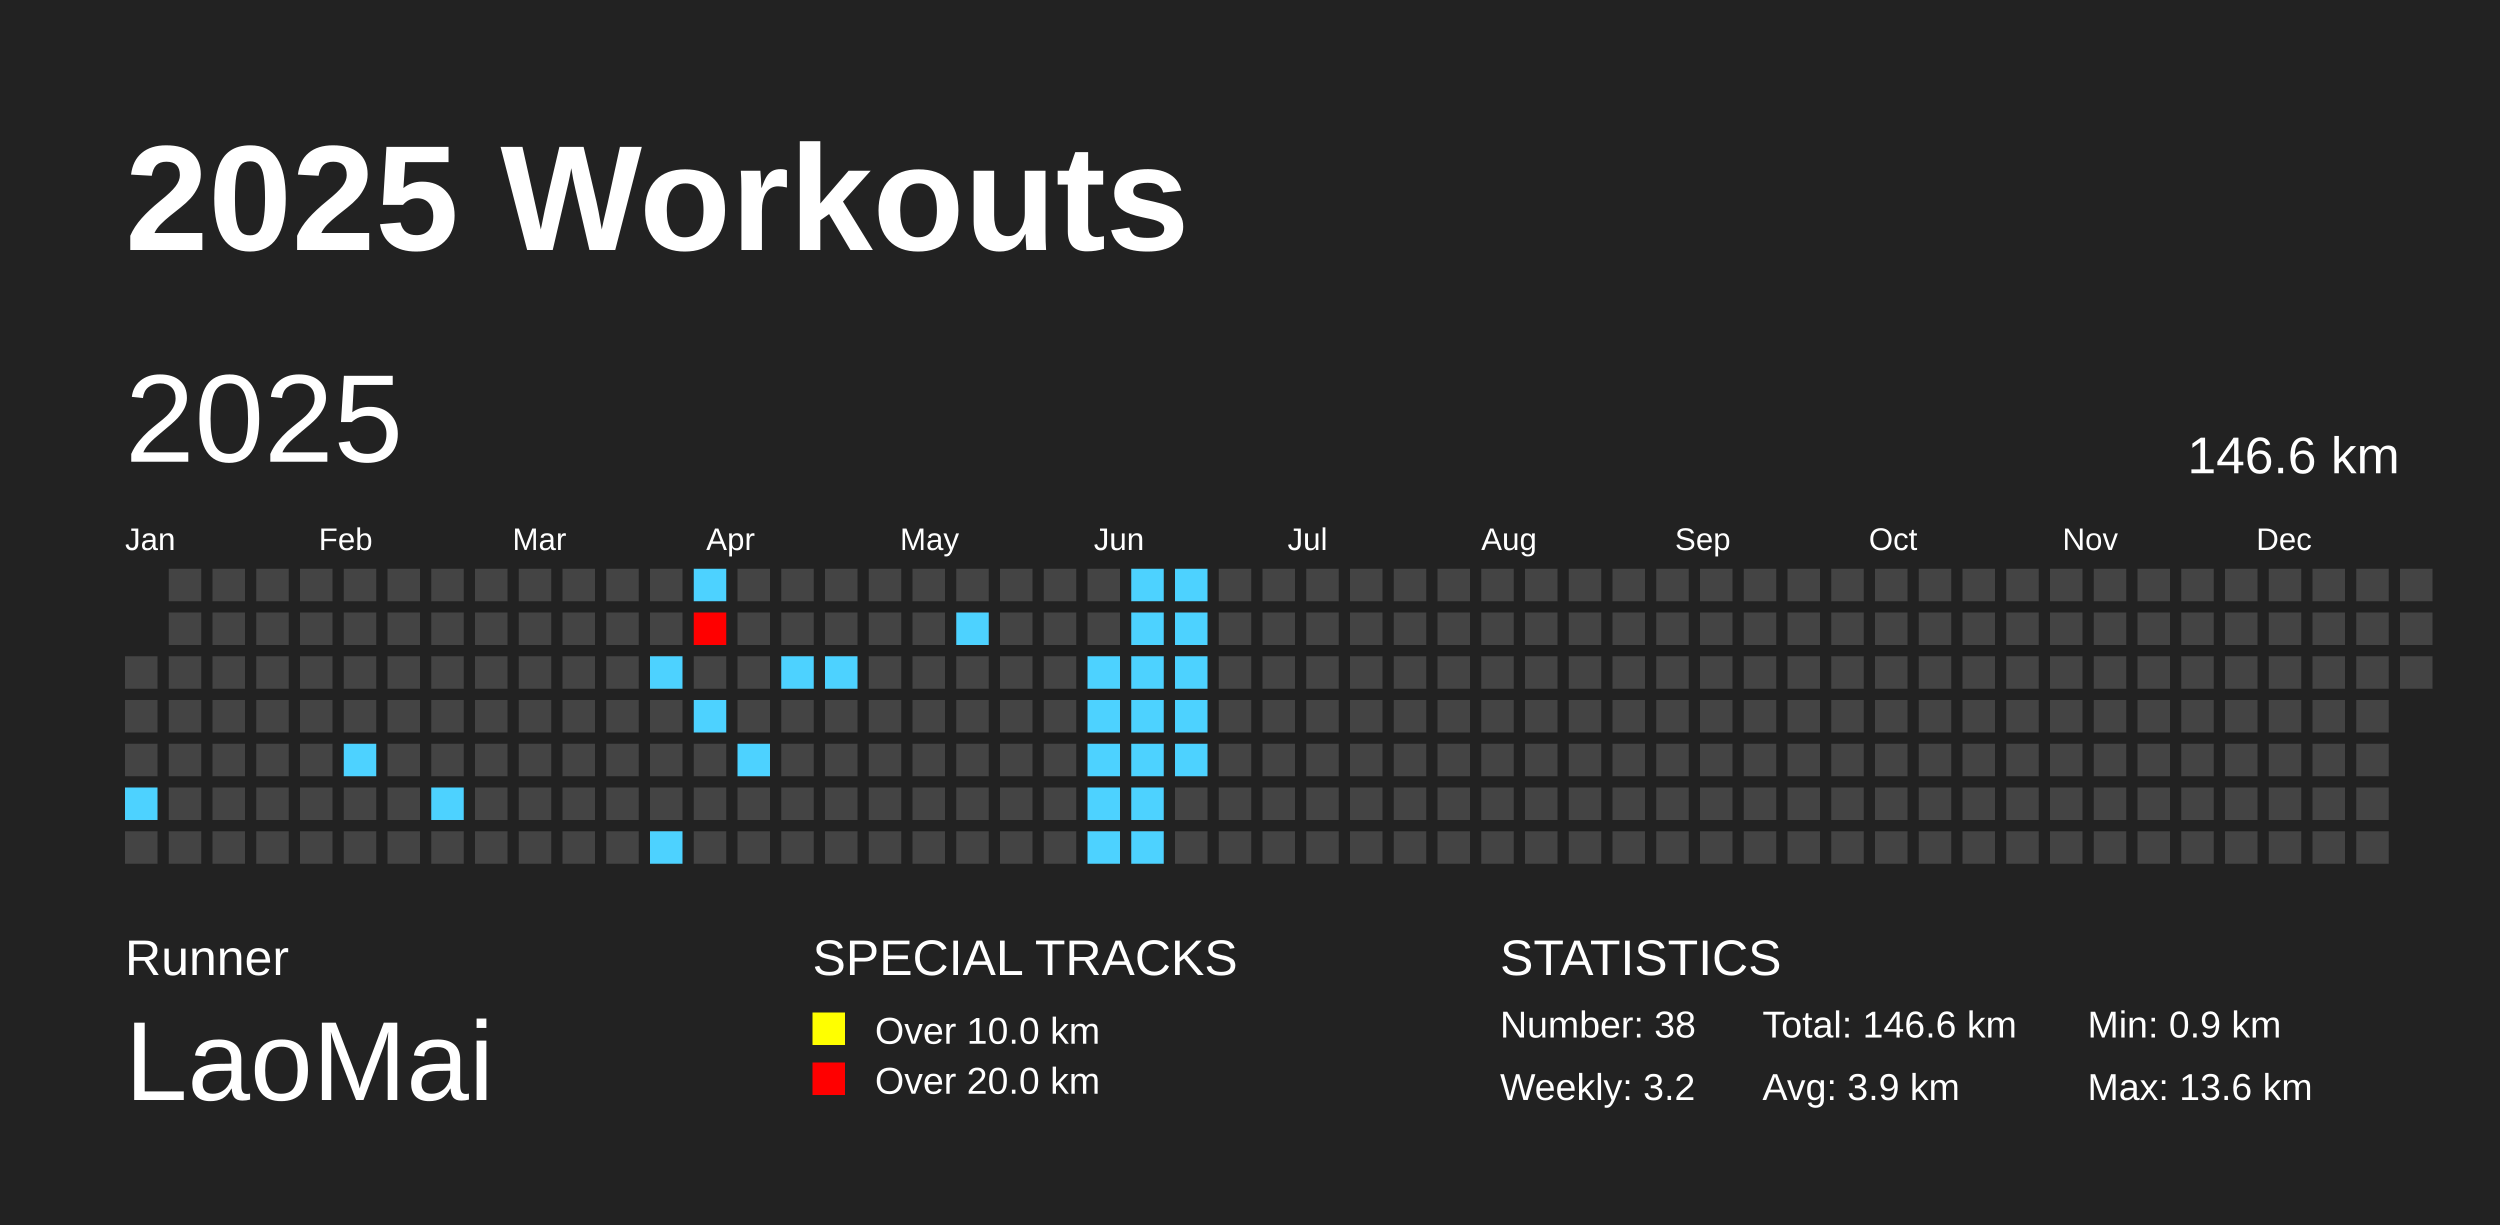
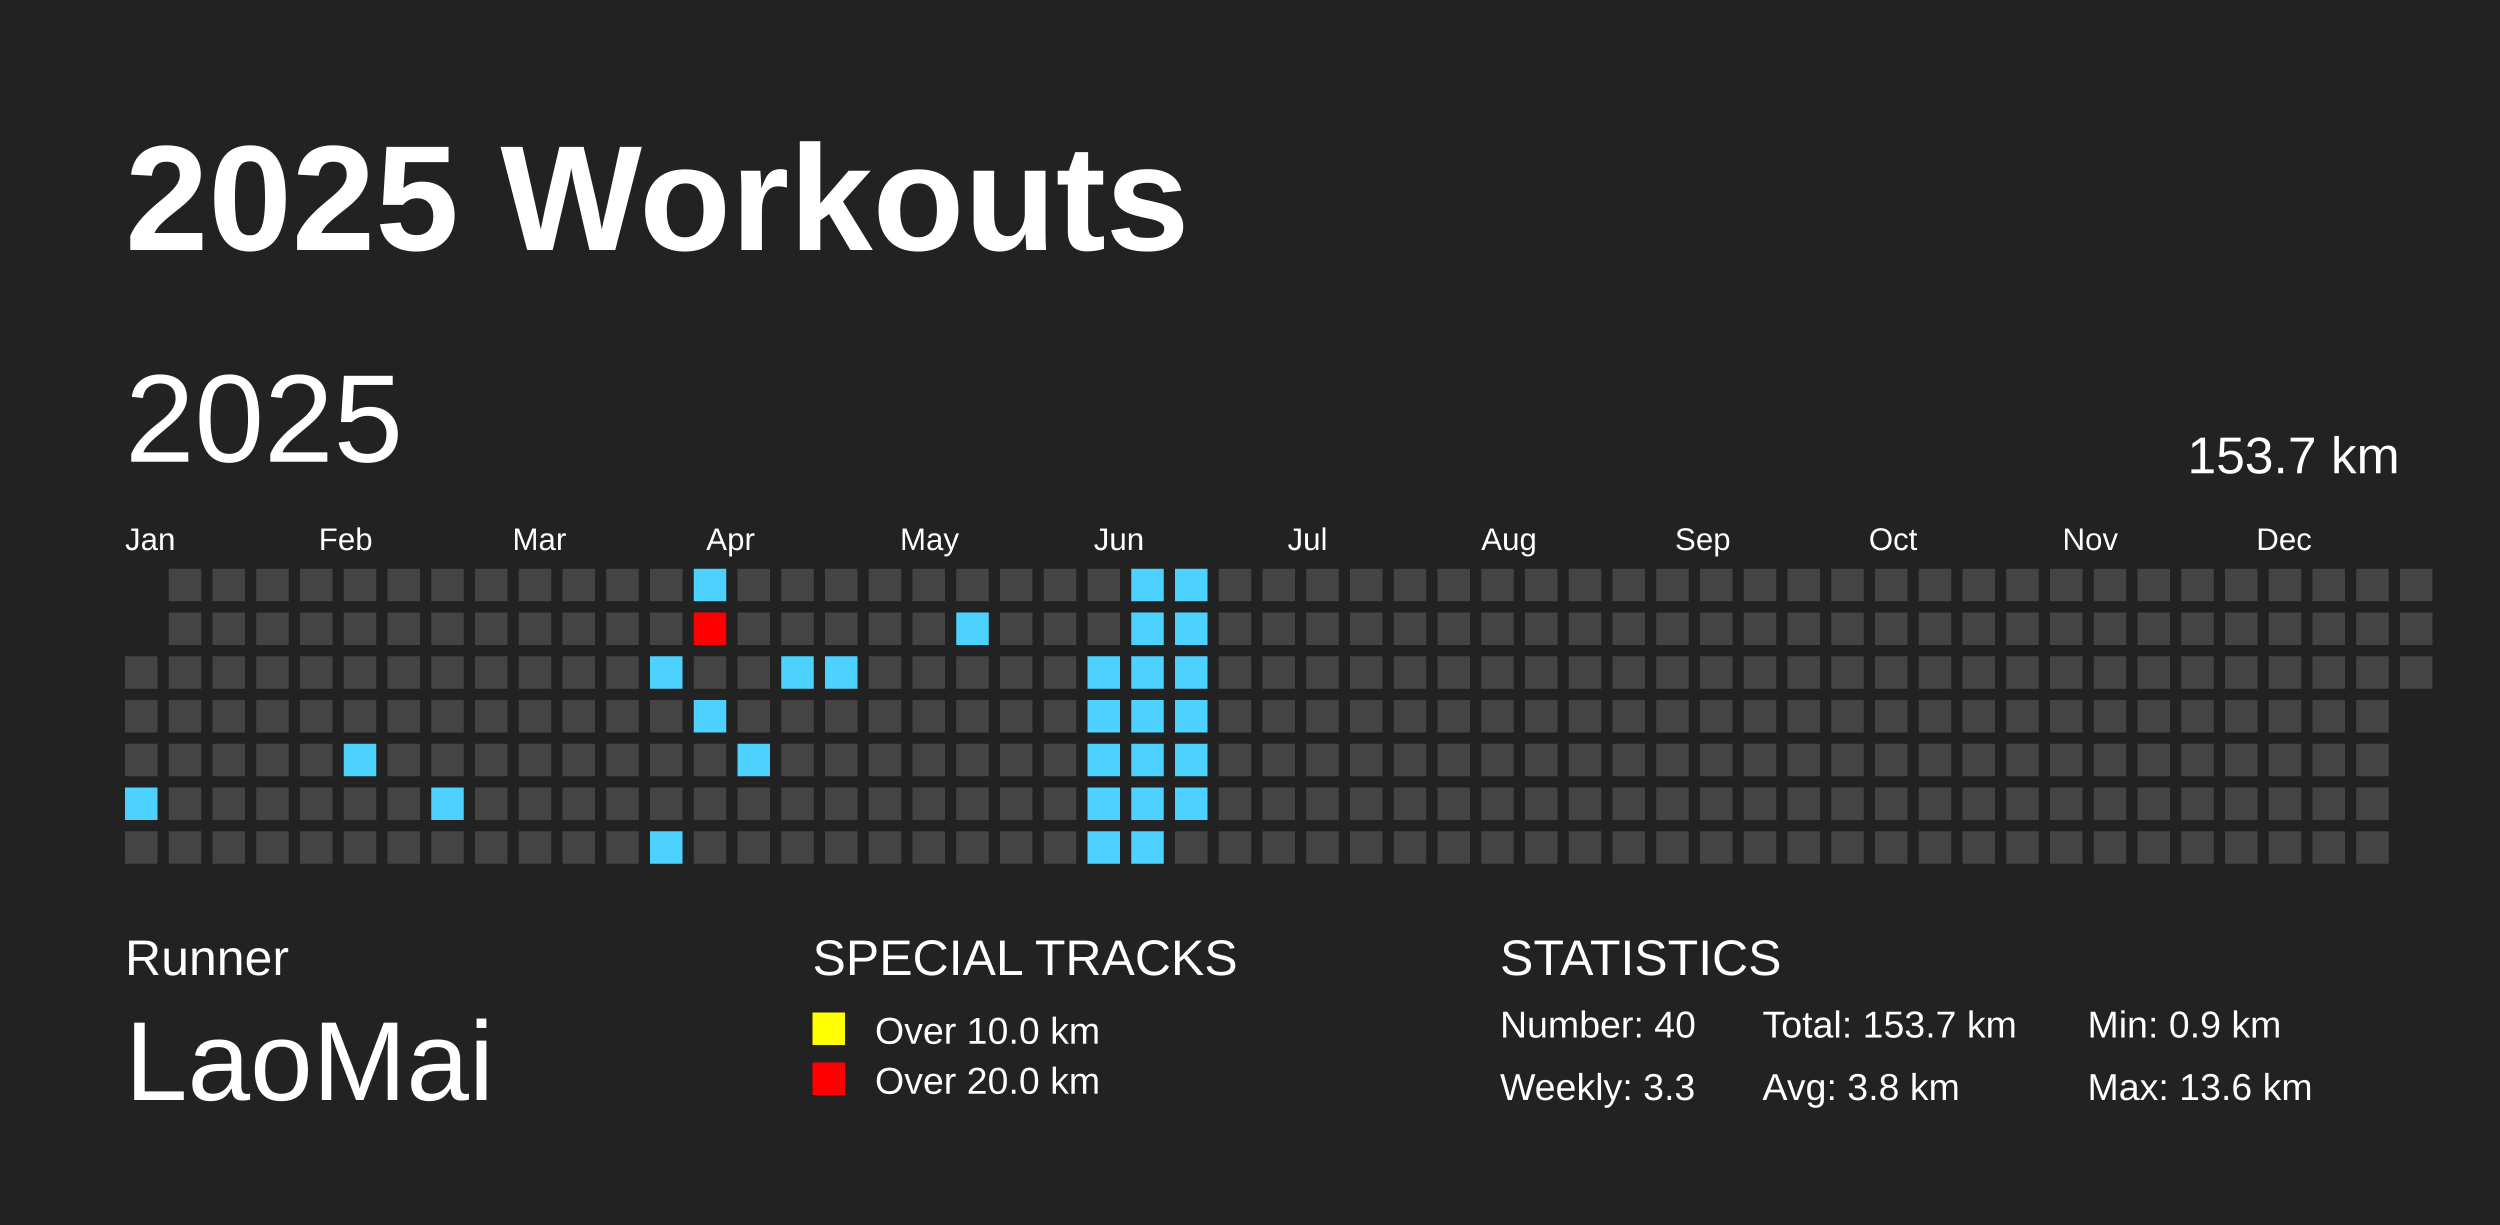
<svg xmlns="http://www.w3.org/2000/svg" baseProfile="full" height="98mm" version="1.1" viewBox="0,0,200,98" width="200mm">
  <defs />
  <rect fill="#222222" height="98" width="200" x="0" y="0" />
  <text fill="#FFFFFF" style="font-size:12px; font-family:Arial; font-weight:bold;" x="10" y="20">2025 Workouts</text>
  <text fill="#FFFFFF" style="font-size:4px; font-family:Arial" x="10" y="78">Runner</text>
  <text fill="#FFFFFF" style="font-size:9px; font-family:Arial" x="10" y="88">LaoMai</text>
  <text fill="#FFFFFF" style="font-size:4px; font-family:Arial" x="65" y="78">SPECIAL TRACKS</text>
  <rect fill="yellow" height="2.6" width="2.6" x="65" y="81" />
  <text fill="#FFFFFF" style="font-size:3px; font-family:Arial" x="70" y="83.5">Over 10.0 km</text>
  <rect fill="red" height="2.6" width="2.6" x="65" y="85" />
  <text fill="#FFFFFF" style="font-size:3px; font-family:Arial" x="70" y="87.5">Over 20.0 km</text>
  <text fill="#FFFFFF" style="font-size:4px; font-family:Arial" x="120" y="78">STATISTICS</text>
-   <text fill="#FFFFFF" style="font-size:3px; font-family:Arial" x="120" y="83">Number: 38</text>
-   <text fill="#FFFFFF" style="font-size:3px; font-family:Arial" x="120" y="88">Weekly: 3.2</text>
-   <text fill="#FFFFFF" style="font-size:3px; font-family:Arial" x="141" y="83">Total: 146.6 km</text>
-   <text fill="#FFFFFF" style="font-size:3px; font-family:Arial" x="141" y="88">Avg: 3.9 km</text>
+   <text fill="#FFFFFF" style="font-size:3px; font-family:Arial" x="120" y="83">Number: 40</text>
+   <text fill="#FFFFFF" style="font-size:3px; font-family:Arial" x="120" y="88">Weekly: 3.3</text>
+   <text fill="#FFFFFF" style="font-size:3px; font-family:Arial" x="141" y="83">Total: 153.7 km</text>
+   <text fill="#FFFFFF" style="font-size:3px; font-family:Arial" x="141" y="88">Avg: 3.8 km</text>
  <text fill="#FFFFFF" style="font-size:3px; font-family:Arial" x="167" y="83">Min: 0.9 km</text>
  <text fill="#FFFFFF" style="font-size:3px; font-family:Arial" x="167" y="88">Max: 13.6 km</text>
  <text dominant-baseline="hanging" fill="#FFFFFF" style="font-size:10.0px; font-family:Arial;" x="10" y="30">2025</text>
-   <text dominant-baseline="hanging" fill="#FFFFFF" style="font-size:4.125px; font-family:Arial;" x="175" y="35">146.6 km</text>
+   <text dominant-baseline="hanging" fill="#FFFFFF" style="font-size:4.125px; font-family:Arial;" x="175" y="35">153.7 km</text>
  <text fill="#FFFFFF" style="font-size:2.5px; font-family:Arial" x="10.0" y="44">Jan</text>
  <text fill="#FFFFFF" style="font-size:2.5px; font-family:Arial" x="25.5" y="44">Feb</text>
  <text fill="#FFFFFF" style="font-size:2.5px; font-family:Arial" x="41.0" y="44">Mar</text>
  <text fill="#FFFFFF" style="font-size:2.5px; font-family:Arial" x="56.5" y="44">Apr</text>
  <text fill="#FFFFFF" style="font-size:2.5px; font-family:Arial" x="72.0" y="44">May</text>
  <text fill="#FFFFFF" style="font-size:2.5px; font-family:Arial" x="87.5" y="44">Jun</text>
  <text fill="#FFFFFF" style="font-size:2.5px; font-family:Arial" x="103.0" y="44">Jul</text>
  <text fill="#FFFFFF" style="font-size:2.5px; font-family:Arial" x="118.5" y="44">Aug</text>
  <text fill="#FFFFFF" style="font-size:2.5px; font-family:Arial" x="134.0" y="44">Sep</text>
  <text fill="#FFFFFF" style="font-size:2.5px; font-family:Arial" x="149.5" y="44">Oct</text>
  <text fill="#FFFFFF" style="font-size:2.5px; font-family:Arial" x="165.0" y="44">Nov</text>
  <text fill="#FFFFFF" style="font-size:2.5px; font-family:Arial" x="180.5" y="44">Dec</text>
  <rect fill="#444444" height="2.6" width="2.6" x="10.0" y="52.5" />
  <rect fill="#444444" height="2.6" width="2.6" x="10.0" y="56.0" />
  <rect fill="#444444" height="2.6" width="2.6" x="10.0" y="59.5" />
  <rect fill="#4DD2FF" height="2.6" width="2.6" x="10.0" y="63.0" />
  <rect fill="#444444" height="2.6" width="2.6" x="10.0" y="66.5" />
  <rect fill="#444444" height="2.6" width="2.6" x="13.5" y="45.5" />
  <rect fill="#444444" height="2.6" width="2.6" x="13.5" y="49.0" />
  <rect fill="#444444" height="2.6" width="2.6" x="13.5" y="52.5" />
  <rect fill="#444444" height="2.6" width="2.6" x="13.5" y="56.0" />
  <rect fill="#444444" height="2.6" width="2.6" x="13.5" y="59.5" />
  <rect fill="#444444" height="2.6" width="2.6" x="13.5" y="63.0" />
  <rect fill="#444444" height="2.6" width="2.6" x="13.5" y="66.5" />
  <rect fill="#444444" height="2.6" width="2.6" x="17.0" y="45.5" />
  <rect fill="#444444" height="2.6" width="2.6" x="17.0" y="49.0" />
  <rect fill="#444444" height="2.6" width="2.6" x="17.0" y="52.5" />
  <rect fill="#444444" height="2.6" width="2.6" x="17.0" y="56.0" />
  <rect fill="#444444" height="2.6" width="2.6" x="17.0" y="59.5" />
  <rect fill="#444444" height="2.6" width="2.6" x="17.0" y="63.0" />
  <rect fill="#444444" height="2.6" width="2.6" x="17.0" y="66.5" />
  <rect fill="#444444" height="2.6" width="2.6" x="20.5" y="45.5" />
  <rect fill="#444444" height="2.6" width="2.6" x="20.5" y="49.0" />
  <rect fill="#444444" height="2.6" width="2.6" x="20.5" y="52.5" />
  <rect fill="#444444" height="2.6" width="2.6" x="20.5" y="56.0" />
  <rect fill="#444444" height="2.6" width="2.6" x="20.5" y="59.5" />
  <rect fill="#444444" height="2.6" width="2.6" x="20.5" y="63.0" />
  <rect fill="#444444" height="2.6" width="2.6" x="20.5" y="66.5" />
  <rect fill="#444444" height="2.6" width="2.6" x="24.0" y="45.5" />
  <rect fill="#444444" height="2.6" width="2.6" x="24.0" y="49.0" />
  <rect fill="#444444" height="2.6" width="2.6" x="24.0" y="52.5" />
  <rect fill="#444444" height="2.6" width="2.6" x="24.0" y="56.0" />
  <rect fill="#444444" height="2.6" width="2.6" x="24.0" y="59.5" />
  <rect fill="#444444" height="2.6" width="2.6" x="24.0" y="63.0" />
  <rect fill="#444444" height="2.6" width="2.6" x="24.0" y="66.5" />
  <rect fill="#444444" height="2.6" width="2.6" x="27.5" y="45.5" />
  <rect fill="#444444" height="2.6" width="2.6" x="27.5" y="49.0" />
  <rect fill="#444444" height="2.6" width="2.6" x="27.5" y="52.5" />
  <rect fill="#444444" height="2.6" width="2.6" x="27.5" y="56.0" />
  <rect fill="#4DD2FF" height="2.6" width="2.6" x="27.5" y="59.5" />
  <rect fill="#444444" height="2.6" width="2.6" x="27.5" y="63.0" />
  <rect fill="#444444" height="2.6" width="2.6" x="27.5" y="66.5" />
  <rect fill="#444444" height="2.6" width="2.6" x="31.0" y="45.5" />
  <rect fill="#444444" height="2.6" width="2.6" x="31.0" y="49.0" />
  <rect fill="#444444" height="2.6" width="2.6" x="31.0" y="52.5" />
  <rect fill="#444444" height="2.6" width="2.6" x="31.0" y="56.0" />
  <rect fill="#444444" height="2.6" width="2.6" x="31.0" y="59.5" />
  <rect fill="#444444" height="2.6" width="2.6" x="31.0" y="63.0" />
  <rect fill="#444444" height="2.6" width="2.6" x="31.0" y="66.5" />
  <rect fill="#444444" height="2.6" width="2.6" x="34.5" y="45.5" />
  <rect fill="#444444" height="2.6" width="2.6" x="34.5" y="49.0" />
  <rect fill="#444444" height="2.6" width="2.6" x="34.5" y="52.5" />
  <rect fill="#444444" height="2.6" width="2.6" x="34.5" y="56.0" />
  <rect fill="#444444" height="2.6" width="2.6" x="34.5" y="59.5" />
  <rect fill="#4DD2FF" height="2.6" width="2.6" x="34.5" y="63.0" />
  <rect fill="#444444" height="2.6" width="2.6" x="34.5" y="66.5" />
  <rect fill="#444444" height="2.6" width="2.6" x="38.0" y="45.5" />
  <rect fill="#444444" height="2.6" width="2.6" x="38.0" y="49.0" />
  <rect fill="#444444" height="2.6" width="2.6" x="38.0" y="52.5" />
  <rect fill="#444444" height="2.6" width="2.6" x="38.0" y="56.0" />
  <rect fill="#444444" height="2.6" width="2.6" x="38.0" y="59.5" />
  <rect fill="#444444" height="2.6" width="2.6" x="38.0" y="63.0" />
  <rect fill="#444444" height="2.6" width="2.6" x="38.0" y="66.5" />
  <rect fill="#444444" height="2.6" width="2.6" x="41.5" y="45.5" />
  <rect fill="#444444" height="2.6" width="2.6" x="41.5" y="49.0" />
  <rect fill="#444444" height="2.6" width="2.6" x="41.5" y="52.5" />
  <rect fill="#444444" height="2.6" width="2.6" x="41.5" y="56.0" />
  <rect fill="#444444" height="2.6" width="2.6" x="41.5" y="59.5" />
  <rect fill="#444444" height="2.6" width="2.6" x="41.5" y="63.0" />
  <rect fill="#444444" height="2.6" width="2.6" x="41.5" y="66.5" />
  <rect fill="#444444" height="2.6" width="2.6" x="45.0" y="45.5" />
  <rect fill="#444444" height="2.6" width="2.6" x="45.0" y="49.0" />
  <rect fill="#444444" height="2.6" width="2.6" x="45.0" y="52.5" />
  <rect fill="#444444" height="2.6" width="2.6" x="45.0" y="56.0" />
  <rect fill="#444444" height="2.6" width="2.6" x="45.0" y="59.5" />
  <rect fill="#444444" height="2.6" width="2.6" x="45.0" y="63.0" />
  <rect fill="#444444" height="2.6" width="2.6" x="45.0" y="66.5" />
  <rect fill="#444444" height="2.6" width="2.6" x="48.5" y="45.5" />
  <rect fill="#444444" height="2.6" width="2.6" x="48.5" y="49.0" />
  <rect fill="#444444" height="2.6" width="2.6" x="48.5" y="52.5" />
  <rect fill="#444444" height="2.6" width="2.6" x="48.5" y="56.0" />
  <rect fill="#444444" height="2.6" width="2.6" x="48.5" y="59.5" />
  <rect fill="#444444" height="2.6" width="2.6" x="48.5" y="63.0" />
  <rect fill="#444444" height="2.6" width="2.6" x="48.5" y="66.5" />
  <rect fill="#444444" height="2.6" width="2.6" x="52.0" y="45.5" />
  <rect fill="#444444" height="2.6" width="2.6" x="52.0" y="49.0" />
  <rect fill="#4DD2FF" height="2.6" width="2.6" x="52.0" y="52.5" />
  <rect fill="#444444" height="2.6" width="2.6" x="52.0" y="56.0" />
  <rect fill="#444444" height="2.6" width="2.6" x="52.0" y="59.5" />
  <rect fill="#444444" height="2.6" width="2.6" x="52.0" y="63.0" />
  <rect fill="#4DD2FF" height="2.6" width="2.6" x="52.0" y="66.5" />
  <rect fill="#4DD2FF" height="2.6" width="2.6" x="55.5" y="45.5" />
  <rect fill="red" height="2.6" width="2.6" x="55.5" y="49.0" />
  <rect fill="#444444" height="2.6" width="2.6" x="55.5" y="52.5" />
  <rect fill="#4DD2FF" height="2.6" width="2.6" x="55.5" y="56.0" />
  <rect fill="#444444" height="2.6" width="2.6" x="55.5" y="59.5" />
  <rect fill="#444444" height="2.6" width="2.6" x="55.5" y="63.0" />
  <rect fill="#444444" height="2.6" width="2.6" x="55.5" y="66.5" />
  <rect fill="#444444" height="2.6" width="2.6" x="59.0" y="45.5" />
  <rect fill="#444444" height="2.6" width="2.6" x="59.0" y="49.0" />
  <rect fill="#444444" height="2.6" width="2.6" x="59.0" y="52.5" />
  <rect fill="#444444" height="2.6" width="2.6" x="59.0" y="56.0" />
  <rect fill="#4DD2FF" height="2.6" width="2.6" x="59.0" y="59.5" />
  <rect fill="#444444" height="2.6" width="2.6" x="59.0" y="63.0" />
  <rect fill="#444444" height="2.6" width="2.6" x="59.0" y="66.5" />
  <rect fill="#444444" height="2.6" width="2.6" x="62.5" y="45.5" />
  <rect fill="#444444" height="2.6" width="2.6" x="62.5" y="49.0" />
  <rect fill="#4DD2FF" height="2.6" width="2.6" x="62.5" y="52.5" />
  <rect fill="#444444" height="2.6" width="2.6" x="62.5" y="56.0" />
  <rect fill="#444444" height="2.6" width="2.6" x="62.5" y="59.5" />
  <rect fill="#444444" height="2.6" width="2.6" x="62.5" y="63.0" />
  <rect fill="#444444" height="2.6" width="2.6" x="62.5" y="66.5" />
  <rect fill="#444444" height="2.6" width="2.6" x="66.0" y="45.5" />
  <rect fill="#444444" height="2.6" width="2.6" x="66.0" y="49.0" />
  <rect fill="#4DD2FF" height="2.6" width="2.6" x="66.0" y="52.5" />
  <rect fill="#444444" height="2.6" width="2.6" x="66.0" y="56.0" />
  <rect fill="#444444" height="2.6" width="2.6" x="66.0" y="59.5" />
  <rect fill="#444444" height="2.6" width="2.6" x="66.0" y="63.0" />
  <rect fill="#444444" height="2.6" width="2.6" x="66.0" y="66.5" />
  <rect fill="#444444" height="2.6" width="2.6" x="69.5" y="45.5" />
  <rect fill="#444444" height="2.6" width="2.6" x="69.5" y="49.0" />
  <rect fill="#444444" height="2.6" width="2.6" x="69.5" y="52.5" />
  <rect fill="#444444" height="2.6" width="2.6" x="69.5" y="56.0" />
  <rect fill="#444444" height="2.6" width="2.6" x="69.5" y="59.5" />
  <rect fill="#444444" height="2.6" width="2.6" x="69.5" y="63.0" />
  <rect fill="#444444" height="2.6" width="2.6" x="69.5" y="66.5" />
  <rect fill="#444444" height="2.6" width="2.6" x="73.0" y="45.5" />
  <rect fill="#444444" height="2.6" width="2.6" x="73.0" y="49.0" />
  <rect fill="#444444" height="2.6" width="2.6" x="73.0" y="52.5" />
  <rect fill="#444444" height="2.6" width="2.6" x="73.0" y="56.0" />
  <rect fill="#444444" height="2.6" width="2.6" x="73.0" y="59.5" />
  <rect fill="#444444" height="2.6" width="2.6" x="73.0" y="63.0" />
  <rect fill="#444444" height="2.6" width="2.6" x="73.0" y="66.5" />
  <rect fill="#444444" height="2.6" width="2.6" x="76.5" y="45.5" />
  <rect fill="#4DD2FF" height="2.6" width="2.6" x="76.5" y="49.0" />
  <rect fill="#444444" height="2.6" width="2.6" x="76.5" y="52.5" />
  <rect fill="#444444" height="2.6" width="2.6" x="76.5" y="56.0" />
  <rect fill="#444444" height="2.6" width="2.6" x="76.5" y="59.5" />
  <rect fill="#444444" height="2.6" width="2.6" x="76.5" y="63.0" />
  <rect fill="#444444" height="2.6" width="2.6" x="76.5" y="66.5" />
  <rect fill="#444444" height="2.6" width="2.6" x="80.0" y="45.5" />
  <rect fill="#444444" height="2.6" width="2.6" x="80.0" y="49.0" />
  <rect fill="#444444" height="2.6" width="2.6" x="80.0" y="52.5" />
  <rect fill="#444444" height="2.6" width="2.6" x="80.0" y="56.0" />
  <rect fill="#444444" height="2.6" width="2.6" x="80.0" y="59.5" />
  <rect fill="#444444" height="2.6" width="2.6" x="80.0" y="63.0" />
  <rect fill="#444444" height="2.6" width="2.6" x="80.0" y="66.5" />
  <rect fill="#444444" height="2.6" width="2.6" x="83.5" y="45.5" />
  <rect fill="#444444" height="2.6" width="2.6" x="83.5" y="49.0" />
  <rect fill="#444444" height="2.6" width="2.6" x="83.5" y="52.5" />
  <rect fill="#444444" height="2.6" width="2.6" x="83.5" y="56.0" />
  <rect fill="#444444" height="2.6" width="2.6" x="83.5" y="59.5" />
  <rect fill="#444444" height="2.6" width="2.6" x="83.5" y="63.0" />
  <rect fill="#444444" height="2.6" width="2.6" x="83.5" y="66.5" />
  <rect fill="#444444" height="2.6" width="2.6" x="87.0" y="45.5" />
  <rect fill="#444444" height="2.6" width="2.6" x="87.0" y="49.0" />
  <rect fill="#4DD2FF" height="2.6" width="2.6" x="87.0" y="52.5" />
  <rect fill="#4DD2FF" height="2.6" width="2.6" x="87.0" y="56.0" />
  <rect fill="#4DD2FF" height="2.6" width="2.6" x="87.0" y="59.5" />
  <rect fill="#4DD2FF" height="2.6" width="2.6" x="87.0" y="63.0" />
  <rect fill="#4DD2FF" height="2.6" width="2.6" x="87.0" y="66.5" />
  <rect fill="#4DD2FF" height="2.6" width="2.6" x="90.5" y="45.5" />
  <rect fill="#4DD2FF" height="2.6" width="2.6" x="90.5" y="49.0" />
  <rect fill="#4DD2FF" height="2.6" width="2.6" x="90.5" y="52.5" />
  <rect fill="#4DD2FF" height="2.6" width="2.6" x="90.5" y="56.0" />
  <rect fill="#4DD2FF" height="2.6" width="2.6" x="90.5" y="59.5" />
  <rect fill="#4DD2FF" height="2.6" width="2.6" x="90.5" y="63.0" />
  <rect fill="#4DD2FF" height="2.6" width="2.6" x="90.5" y="66.5" />
  <rect fill="#4DD2FF" height="2.6" width="2.6" x="94.0" y="45.5" />
  <rect fill="#4DD2FF" height="2.6" width="2.6" x="94.0" y="49.0" />
  <rect fill="#4DD2FF" height="2.6" width="2.6" x="94.0" y="52.5" />
  <rect fill="#4DD2FF" height="2.6" width="2.6" x="94.0" y="56.0" />
  <rect fill="#4DD2FF" height="2.6" width="2.6" x="94.0" y="59.5" />
-   <rect fill="#444444" height="2.6" width="2.6" x="94.0" y="63.0" />
+   <rect fill="#4DD2FF" height="2.6" width="2.6" x="94.0" y="63.0" />
  <rect fill="#444444" height="2.6" width="2.6" x="94.0" y="66.5" />
  <rect fill="#444444" height="2.6" width="2.6" x="97.5" y="45.5" />
  <rect fill="#444444" height="2.6" width="2.6" x="97.5" y="49.0" />
  <rect fill="#444444" height="2.6" width="2.6" x="97.5" y="52.5" />
  <rect fill="#444444" height="2.6" width="2.6" x="97.5" y="56.0" />
  <rect fill="#444444" height="2.6" width="2.6" x="97.5" y="59.5" />
  <rect fill="#444444" height="2.6" width="2.6" x="97.5" y="63.0" />
  <rect fill="#444444" height="2.6" width="2.6" x="97.5" y="66.5" />
  <rect fill="#444444" height="2.6" width="2.6" x="101.0" y="45.5" />
  <rect fill="#444444" height="2.6" width="2.6" x="101.0" y="49.0" />
  <rect fill="#444444" height="2.6" width="2.6" x="101.0" y="52.5" />
  <rect fill="#444444" height="2.6" width="2.6" x="101.0" y="56.0" />
  <rect fill="#444444" height="2.6" width="2.6" x="101.0" y="59.5" />
  <rect fill="#444444" height="2.6" width="2.6" x="101.0" y="63.0" />
  <rect fill="#444444" height="2.6" width="2.6" x="101.0" y="66.5" />
  <rect fill="#444444" height="2.6" width="2.6" x="104.5" y="45.5" />
  <rect fill="#444444" height="2.6" width="2.6" x="104.5" y="49.0" />
  <rect fill="#444444" height="2.6" width="2.6" x="104.5" y="52.5" />
  <rect fill="#444444" height="2.6" width="2.6" x="104.5" y="56.0" />
  <rect fill="#444444" height="2.6" width="2.6" x="104.5" y="59.5" />
  <rect fill="#444444" height="2.6" width="2.6" x="104.5" y="63.0" />
  <rect fill="#444444" height="2.6" width="2.6" x="104.5" y="66.5" />
  <rect fill="#444444" height="2.6" width="2.6" x="108.0" y="45.5" />
  <rect fill="#444444" height="2.6" width="2.6" x="108.0" y="49.0" />
  <rect fill="#444444" height="2.6" width="2.6" x="108.0" y="52.5" />
  <rect fill="#444444" height="2.6" width="2.6" x="108.0" y="56.0" />
  <rect fill="#444444" height="2.6" width="2.6" x="108.0" y="59.5" />
  <rect fill="#444444" height="2.6" width="2.6" x="108.0" y="63.0" />
  <rect fill="#444444" height="2.6" width="2.6" x="108.0" y="66.5" />
  <rect fill="#444444" height="2.6" width="2.6" x="111.5" y="45.5" />
  <rect fill="#444444" height="2.6" width="2.6" x="111.5" y="49.0" />
  <rect fill="#444444" height="2.6" width="2.6" x="111.5" y="52.5" />
  <rect fill="#444444" height="2.6" width="2.6" x="111.5" y="56.0" />
  <rect fill="#444444" height="2.6" width="2.6" x="111.5" y="59.5" />
  <rect fill="#444444" height="2.6" width="2.6" x="111.5" y="63.0" />
  <rect fill="#444444" height="2.6" width="2.6" x="111.5" y="66.5" />
  <rect fill="#444444" height="2.6" width="2.6" x="115.0" y="45.5" />
  <rect fill="#444444" height="2.6" width="2.6" x="115.0" y="49.0" />
  <rect fill="#444444" height="2.6" width="2.6" x="115.0" y="52.5" />
  <rect fill="#444444" height="2.6" width="2.6" x="115.0" y="56.0" />
  <rect fill="#444444" height="2.6" width="2.6" x="115.0" y="59.5" />
  <rect fill="#444444" height="2.6" width="2.6" x="115.0" y="63.0" />
  <rect fill="#444444" height="2.6" width="2.6" x="115.0" y="66.5" />
  <rect fill="#444444" height="2.6" width="2.6" x="118.5" y="45.5" />
  <rect fill="#444444" height="2.6" width="2.6" x="118.5" y="49.0" />
  <rect fill="#444444" height="2.6" width="2.6" x="118.5" y="52.5" />
  <rect fill="#444444" height="2.6" width="2.6" x="118.5" y="56.0" />
  <rect fill="#444444" height="2.6" width="2.6" x="118.5" y="59.5" />
  <rect fill="#444444" height="2.6" width="2.6" x="118.5" y="63.0" />
  <rect fill="#444444" height="2.6" width="2.6" x="118.5" y="66.5" />
  <rect fill="#444444" height="2.6" width="2.6" x="122.0" y="45.5" />
  <rect fill="#444444" height="2.6" width="2.6" x="122.0" y="49.0" />
  <rect fill="#444444" height="2.6" width="2.6" x="122.0" y="52.5" />
  <rect fill="#444444" height="2.6" width="2.6" x="122.0" y="56.0" />
  <rect fill="#444444" height="2.6" width="2.6" x="122.0" y="59.5" />
  <rect fill="#444444" height="2.6" width="2.6" x="122.0" y="63.0" />
  <rect fill="#444444" height="2.6" width="2.6" x="122.0" y="66.5" />
  <rect fill="#444444" height="2.6" width="2.6" x="125.5" y="45.5" />
  <rect fill="#444444" height="2.6" width="2.6" x="125.5" y="49.0" />
  <rect fill="#444444" height="2.6" width="2.6" x="125.5" y="52.5" />
  <rect fill="#444444" height="2.6" width="2.6" x="125.5" y="56.0" />
  <rect fill="#444444" height="2.6" width="2.6" x="125.5" y="59.5" />
  <rect fill="#444444" height="2.6" width="2.6" x="125.5" y="63.0" />
  <rect fill="#444444" height="2.6" width="2.6" x="125.5" y="66.5" />
  <rect fill="#444444" height="2.6" width="2.6" x="129.0" y="45.5" />
  <rect fill="#444444" height="2.6" width="2.6" x="129.0" y="49.0" />
  <rect fill="#444444" height="2.6" width="2.6" x="129.0" y="52.5" />
  <rect fill="#444444" height="2.6" width="2.6" x="129.0" y="56.0" />
  <rect fill="#444444" height="2.6" width="2.6" x="129.0" y="59.5" />
  <rect fill="#444444" height="2.6" width="2.6" x="129.0" y="63.0" />
  <rect fill="#444444" height="2.6" width="2.6" x="129.0" y="66.5" />
  <rect fill="#444444" height="2.6" width="2.6" x="132.5" y="45.5" />
  <rect fill="#444444" height="2.6" width="2.6" x="132.5" y="49.0" />
  <rect fill="#444444" height="2.6" width="2.6" x="132.5" y="52.5" />
  <rect fill="#444444" height="2.6" width="2.6" x="132.5" y="56.0" />
  <rect fill="#444444" height="2.6" width="2.6" x="132.5" y="59.5" />
  <rect fill="#444444" height="2.6" width="2.6" x="132.5" y="63.0" />
  <rect fill="#444444" height="2.6" width="2.6" x="132.5" y="66.5" />
  <rect fill="#444444" height="2.6" width="2.6" x="136.0" y="45.5" />
  <rect fill="#444444" height="2.6" width="2.6" x="136.0" y="49.0" />
  <rect fill="#444444" height="2.6" width="2.6" x="136.0" y="52.5" />
  <rect fill="#444444" height="2.6" width="2.6" x="136.0" y="56.0" />
  <rect fill="#444444" height="2.6" width="2.6" x="136.0" y="59.5" />
  <rect fill="#444444" height="2.6" width="2.6" x="136.0" y="63.0" />
  <rect fill="#444444" height="2.6" width="2.6" x="136.0" y="66.5" />
  <rect fill="#444444" height="2.6" width="2.6" x="139.5" y="45.5" />
  <rect fill="#444444" height="2.6" width="2.6" x="139.5" y="49.0" />
  <rect fill="#444444" height="2.6" width="2.6" x="139.5" y="52.5" />
  <rect fill="#444444" height="2.6" width="2.6" x="139.5" y="56.0" />
  <rect fill="#444444" height="2.6" width="2.6" x="139.5" y="59.5" />
  <rect fill="#444444" height="2.6" width="2.6" x="139.5" y="63.0" />
  <rect fill="#444444" height="2.6" width="2.6" x="139.5" y="66.5" />
  <rect fill="#444444" height="2.6" width="2.6" x="143.0" y="45.5" />
  <rect fill="#444444" height="2.6" width="2.6" x="143.0" y="49.0" />
  <rect fill="#444444" height="2.6" width="2.6" x="143.0" y="52.5" />
  <rect fill="#444444" height="2.6" width="2.6" x="143.0" y="56.0" />
  <rect fill="#444444" height="2.6" width="2.6" x="143.0" y="59.5" />
  <rect fill="#444444" height="2.6" width="2.6" x="143.0" y="63.0" />
  <rect fill="#444444" height="2.6" width="2.6" x="143.0" y="66.5" />
  <rect fill="#444444" height="2.6" width="2.6" x="146.5" y="45.5" />
  <rect fill="#444444" height="2.6" width="2.6" x="146.5" y="49.0" />
  <rect fill="#444444" height="2.6" width="2.6" x="146.5" y="52.5" />
  <rect fill="#444444" height="2.6" width="2.6" x="146.5" y="56.0" />
  <rect fill="#444444" height="2.6" width="2.6" x="146.5" y="59.5" />
  <rect fill="#444444" height="2.6" width="2.6" x="146.5" y="63.0" />
  <rect fill="#444444" height="2.6" width="2.6" x="146.5" y="66.5" />
  <rect fill="#444444" height="2.6" width="2.6" x="150.0" y="45.5" />
  <rect fill="#444444" height="2.6" width="2.6" x="150.0" y="49.0" />
  <rect fill="#444444" height="2.6" width="2.6" x="150.0" y="52.5" />
  <rect fill="#444444" height="2.6" width="2.6" x="150.0" y="56.0" />
  <rect fill="#444444" height="2.6" width="2.6" x="150.0" y="59.5" />
  <rect fill="#444444" height="2.6" width="2.6" x="150.0" y="63.0" />
  <rect fill="#444444" height="2.6" width="2.6" x="150.0" y="66.5" />
  <rect fill="#444444" height="2.6" width="2.6" x="153.5" y="45.5" />
  <rect fill="#444444" height="2.6" width="2.6" x="153.5" y="49.0" />
  <rect fill="#444444" height="2.6" width="2.6" x="153.5" y="52.5" />
  <rect fill="#444444" height="2.6" width="2.6" x="153.5" y="56.0" />
  <rect fill="#444444" height="2.6" width="2.6" x="153.5" y="59.5" />
  <rect fill="#444444" height="2.6" width="2.6" x="153.5" y="63.0" />
  <rect fill="#444444" height="2.6" width="2.6" x="153.5" y="66.5" />
  <rect fill="#444444" height="2.6" width="2.6" x="157.0" y="45.5" />
  <rect fill="#444444" height="2.6" width="2.6" x="157.0" y="49.0" />
  <rect fill="#444444" height="2.6" width="2.6" x="157.0" y="52.5" />
  <rect fill="#444444" height="2.6" width="2.6" x="157.0" y="56.0" />
  <rect fill="#444444" height="2.6" width="2.6" x="157.0" y="59.5" />
  <rect fill="#444444" height="2.6" width="2.6" x="157.0" y="63.0" />
  <rect fill="#444444" height="2.6" width="2.6" x="157.0" y="66.5" />
  <rect fill="#444444" height="2.6" width="2.6" x="160.5" y="45.5" />
  <rect fill="#444444" height="2.6" width="2.6" x="160.5" y="49.0" />
  <rect fill="#444444" height="2.6" width="2.6" x="160.5" y="52.5" />
  <rect fill="#444444" height="2.6" width="2.6" x="160.5" y="56.0" />
  <rect fill="#444444" height="2.6" width="2.6" x="160.5" y="59.5" />
  <rect fill="#444444" height="2.6" width="2.6" x="160.5" y="63.0" />
  <rect fill="#444444" height="2.6" width="2.6" x="160.5" y="66.5" />
  <rect fill="#444444" height="2.6" width="2.6" x="164.0" y="45.5" />
  <rect fill="#444444" height="2.6" width="2.6" x="164.0" y="49.0" />
  <rect fill="#444444" height="2.6" width="2.6" x="164.0" y="52.5" />
  <rect fill="#444444" height="2.6" width="2.6" x="164.0" y="56.0" />
  <rect fill="#444444" height="2.6" width="2.6" x="164.0" y="59.5" />
  <rect fill="#444444" height="2.6" width="2.6" x="164.0" y="63.0" />
  <rect fill="#444444" height="2.6" width="2.6" x="164.0" y="66.5" />
  <rect fill="#444444" height="2.6" width="2.6" x="167.5" y="45.5" />
  <rect fill="#444444" height="2.6" width="2.6" x="167.5" y="49.0" />
  <rect fill="#444444" height="2.6" width="2.6" x="167.5" y="52.5" />
  <rect fill="#444444" height="2.6" width="2.6" x="167.5" y="56.0" />
  <rect fill="#444444" height="2.6" width="2.6" x="167.5" y="59.5" />
  <rect fill="#444444" height="2.6" width="2.6" x="167.5" y="63.0" />
  <rect fill="#444444" height="2.6" width="2.6" x="167.5" y="66.5" />
  <rect fill="#444444" height="2.6" width="2.6" x="171.0" y="45.5" />
  <rect fill="#444444" height="2.6" width="2.6" x="171.0" y="49.0" />
  <rect fill="#444444" height="2.6" width="2.6" x="171.0" y="52.5" />
  <rect fill="#444444" height="2.6" width="2.6" x="171.0" y="56.0" />
  <rect fill="#444444" height="2.6" width="2.6" x="171.0" y="59.5" />
  <rect fill="#444444" height="2.6" width="2.6" x="171.0" y="63.0" />
  <rect fill="#444444" height="2.6" width="2.6" x="171.0" y="66.5" />
  <rect fill="#444444" height="2.6" width="2.6" x="174.5" y="45.5" />
  <rect fill="#444444" height="2.6" width="2.6" x="174.5" y="49.0" />
  <rect fill="#444444" height="2.6" width="2.6" x="174.5" y="52.5" />
  <rect fill="#444444" height="2.6" width="2.6" x="174.5" y="56.0" />
  <rect fill="#444444" height="2.6" width="2.6" x="174.5" y="59.5" />
  <rect fill="#444444" height="2.6" width="2.6" x="174.5" y="63.0" />
  <rect fill="#444444" height="2.6" width="2.6" x="174.5" y="66.5" />
  <rect fill="#444444" height="2.6" width="2.6" x="178.0" y="45.5" />
  <rect fill="#444444" height="2.6" width="2.6" x="178.0" y="49.0" />
  <rect fill="#444444" height="2.6" width="2.6" x="178.0" y="52.5" />
  <rect fill="#444444" height="2.6" width="2.6" x="178.0" y="56.0" />
  <rect fill="#444444" height="2.6" width="2.6" x="178.0" y="59.5" />
  <rect fill="#444444" height="2.6" width="2.6" x="178.0" y="63.0" />
  <rect fill="#444444" height="2.6" width="2.6" x="178.0" y="66.5" />
  <rect fill="#444444" height="2.6" width="2.6" x="181.5" y="45.5" />
  <rect fill="#444444" height="2.6" width="2.6" x="181.5" y="49.0" />
  <rect fill="#444444" height="2.6" width="2.6" x="181.5" y="52.5" />
  <rect fill="#444444" height="2.6" width="2.6" x="181.5" y="56.0" />
  <rect fill="#444444" height="2.6" width="2.6" x="181.5" y="59.5" />
  <rect fill="#444444" height="2.6" width="2.6" x="181.5" y="63.0" />
  <rect fill="#444444" height="2.6" width="2.6" x="181.5" y="66.5" />
  <rect fill="#444444" height="2.6" width="2.6" x="185.0" y="45.5" />
  <rect fill="#444444" height="2.6" width="2.6" x="185.0" y="49.0" />
  <rect fill="#444444" height="2.6" width="2.6" x="185.0" y="52.5" />
  <rect fill="#444444" height="2.6" width="2.6" x="185.0" y="56.0" />
  <rect fill="#444444" height="2.6" width="2.6" x="185.0" y="59.5" />
  <rect fill="#444444" height="2.6" width="2.6" x="185.0" y="63.0" />
  <rect fill="#444444" height="2.6" width="2.6" x="185.0" y="66.5" />
  <rect fill="#444444" height="2.6" width="2.6" x="188.5" y="45.5" />
  <rect fill="#444444" height="2.6" width="2.6" x="188.5" y="49.0" />
  <rect fill="#444444" height="2.6" width="2.6" x="188.5" y="52.5" />
  <rect fill="#444444" height="2.6" width="2.6" x="188.5" y="56.0" />
  <rect fill="#444444" height="2.6" width="2.6" x="188.5" y="59.5" />
  <rect fill="#444444" height="2.6" width="2.6" x="188.5" y="63.0" />
  <rect fill="#444444" height="2.6" width="2.6" x="188.5" y="66.5" />
  <rect fill="#444444" height="2.6" width="2.6" x="192.0" y="45.5" />
  <rect fill="#444444" height="2.6" width="2.6" x="192.0" y="49.0" />
  <rect fill="#444444" height="2.6" width="2.6" x="192.0" y="52.5" />
</svg>
